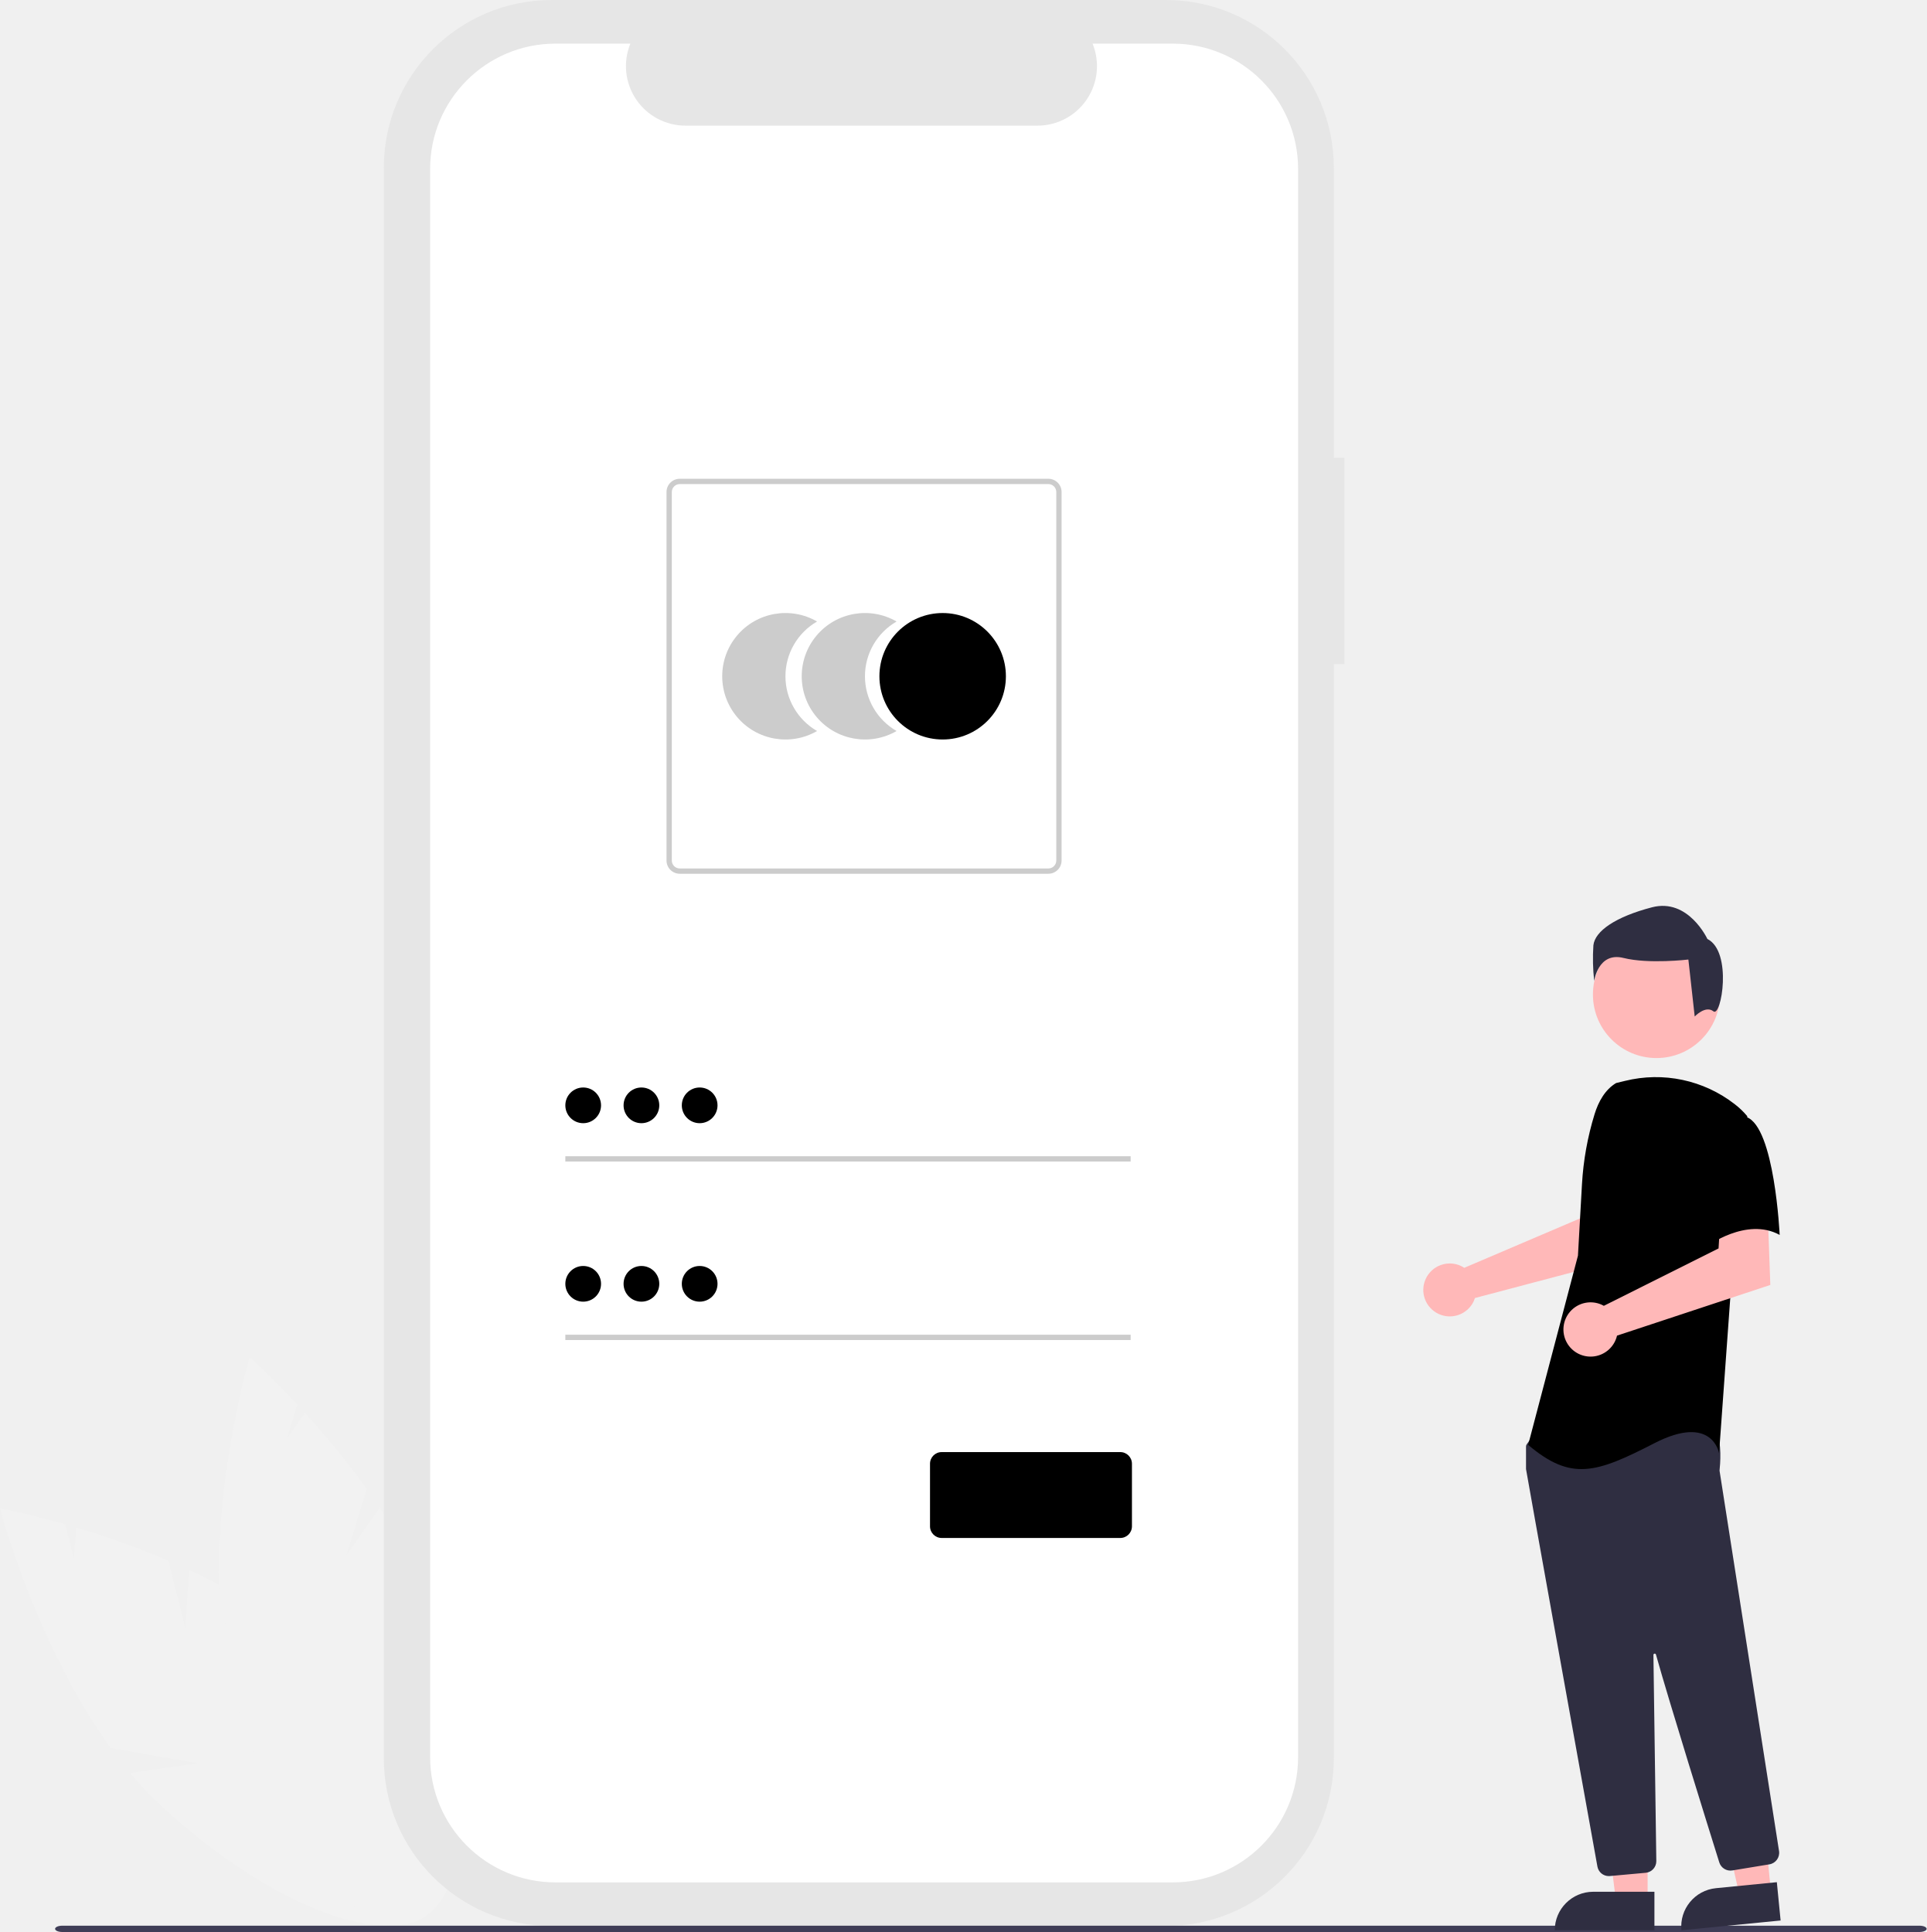
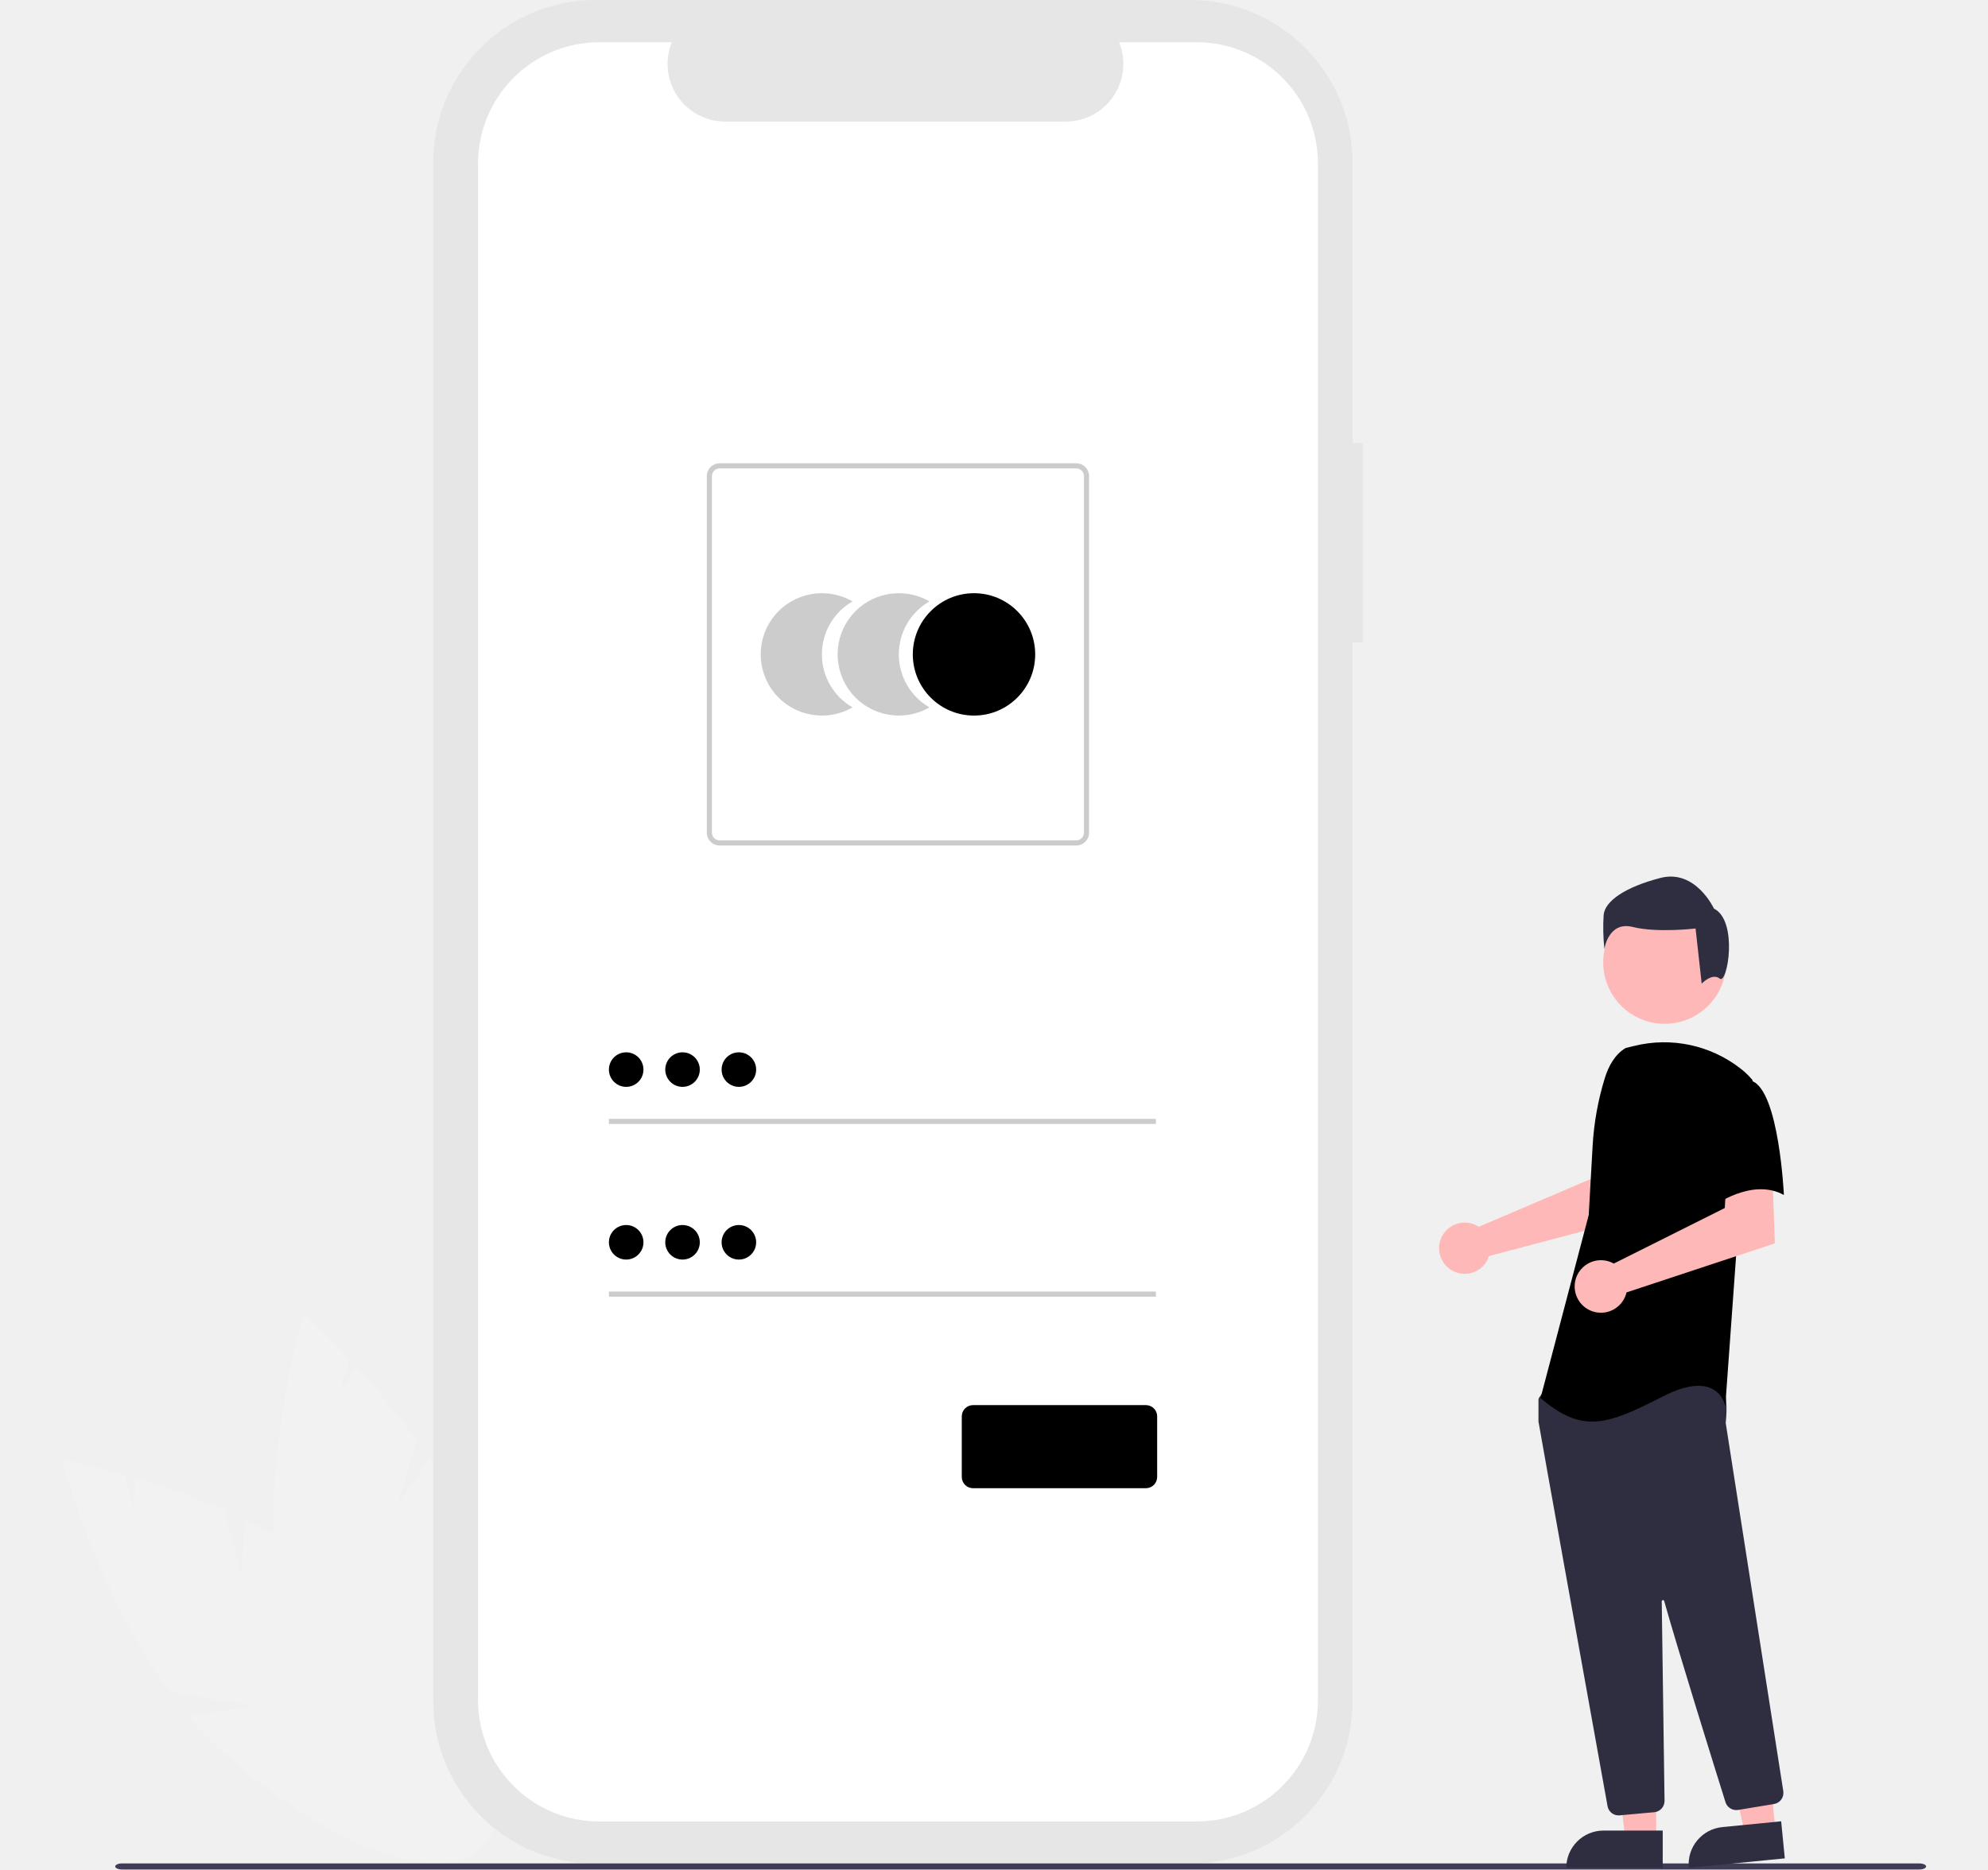
- <svg xmlns="http://www.w3.org/2000/svg" data-name="Layer 1" width="744.848" height="747.077" viewBox="0 0 744.848 747.077">
+ <svg xmlns="http://www.w3.org/2000/svg" data-name="Layer 1" width="631.483" height="593.941" viewBox="0 0 744.848 747.077">
  <path id="fa3b9e12-7275-481e-bee9-64fd9595a50d-635" data-name="Path 1" d="M299.205,705.809l-6.56-25.872a335.967,335.967,0,0,0-35.643-12.788l-.828,12.024-3.358-13.247c-15.021-4.294-25.24-6.183-25.24-6.183s13.8,52.489,42.754,92.617l33.734,5.926-26.207,3.779a135.926,135.926,0,0,0,11.719,12.422c42.115,39.092,89.024,57.028,104.773,40.06s-5.625-62.412-47.74-101.5c-13.056-12.119-29.457-21.844-45.875-29.5Z" transform="translate(-227.576 -76.46149)" fill="#f2f2f2" />
  <path id="bde08021-c30f-4979-a9d8-cb90b72b5ca2-636" data-name="Path 2" d="M361.591,677.706l7.758-25.538a335.94,335.94,0,0,0-23.9-29.371l-6.924,9.865,3.972-13.076c-10.641-11.436-18.412-18.335-18.412-18.335s-15.315,52.067-11.275,101.384l25.815,22.51-24.392-10.312a135.919,135.919,0,0,0,3.614,16.694c15.846,55.234,46.731,94.835,68.983,88.451s27.446-56.335,11.6-111.569c-4.912-17.123-13.926-33.926-24.023-48.965Z" transform="translate(-227.576 -76.46149)" fill="#f2f2f2" />
  <path id="b3ac2088-de9b-4f7f-bc99-0ed9705c1a9d-637" data-name="Path 22" d="M747.327,253.445h-4.092v-112.1a64.883,64.883,0,0,0-64.883-64.883H440.845a64.883,64.883,0,0,0-64.883,64.883v615a64.883,64.883,0,0,0,64.883,64.883H678.352a64.883,64.883,0,0,0,64.882-64.883v-423.105h4.092Z" transform="translate(-227.576 -76.46149)" fill="#e6e6e6" />
  <path id="b2715b96-3117-487c-acc0-20904544b5b7-638" data-name="Path 23" d="M680.97,93.335h-31a23.02,23.02,0,0,1-21.316,31.714H492.589a23.02,23.02,0,0,1-21.314-31.714H442.319a48.454,48.454,0,0,0-48.454,48.454v614.107a48.454,48.454,0,0,0,48.454,48.454H680.97a48.454,48.454,0,0,0,48.454-48.454h0V141.788a48.454,48.454,0,0,0-48.454-48.453Z" transform="translate(-227.576 -76.46149)" fill="#fff" />
  <path id="b06d66ec-6c84-45dd-8c27-1263a6253192-639" data-name="Path 6" d="M531.234,337.965a24.437,24.437,0,0,1,12.23-21.174,24.45,24.45,0,1,0,0,42.345A24.434,24.434,0,0,1,531.234,337.965Z" transform="translate(-227.576 -76.46149)" fill="#ccc" />
  <path id="e73810fe-4cf4-40cc-8c7c-ca544ce30bd4-640" data-name="Path 7" d="M561.971,337.965a24.436,24.436,0,0,1,12.23-21.174,24.45,24.45,0,1,0,0,42.345A24.434,24.434,0,0,1,561.971,337.965Z" transform="translate(-227.576 -76.46149)" fill="#ccc" />
  <circle id="a4813fcf-056e-4514-bb8b-e6506f49341f" data-name="Ellipse 1" cx="364.434" cy="261.502" r="24.45" fill="#000000" />
  <path id="bbe451c3-febc-41ba-8083-4c8307a2e73e-641" data-name="Path 8" d="M632.872,414.33h-142.5a5.123,5.123,0,0,1-5.117-5.117v-142.5a5.123,5.123,0,0,1,5.117-5.117h142.5a5.123,5.123,0,0,1,5.117,5.117v142.5A5.123,5.123,0,0,1,632.872,414.33Zm-142.5-150.686a3.073,3.073,0,0,0-3.07,3.07v142.5a3.073,3.073,0,0,0,3.07,3.07h142.5a3.073,3.073,0,0,0,3.07-3.07v-142.5a3.073,3.073,0,0,0-3.07-3.07Z" transform="translate(-227.576 -76.46149)" fill="#ccc" />
  <rect id="bb28937d-932f-4fdf-befe-f406e51091fe" data-name="Rectangle 1" x="218.562" y="447.102" width="218.552" height="2.047" fill="#ccc" />
  <circle id="fcef55fc-4968-45b2-93bb-1a1080c85fc7" data-name="Ellipse 2" cx="225.464" cy="427.42" r="6.902" fill="#000000" />
  <rect id="ff33d889-4c74-4b91-85ef-b4882cc8fe76" data-name="Rectangle 2" x="218.562" y="516.118" width="218.552" height="2.047" fill="#ccc" />
  <circle id="e8fa0310-b872-4adf-aedd-0c6eda09f3b8" data-name="Ellipse 3" cx="225.464" cy="496.437" r="6.902" fill="#000000" />
  <path d="M660.69,671.172H591.622a4.505,4.505,0,0,1-4.5-4.5v-24.208a4.505,4.505,0,0,1,4.5-4.5h69.068a4.505,4.505,0,0,1,4.5,4.5v24.208A4.505,4.505,0,0,1,660.69,671.172Z" transform="translate(-227.576 -76.46149)" fill="#000000" />
  <circle id="e12ee00d-aa4a-4413-a013-11d20b7f97f7" data-name="Ellipse 7" cx="247.978" cy="427.42" r="6.902" fill="#000000" />
  <circle id="f58f497e-6949-45c8-be5f-eee2aa0f6586" data-name="Ellipse 8" cx="270.492" cy="427.42" r="6.902" fill="#000000" />
  <circle id="b4d4939a-c6e6-4f4d-ba6c-e8b05485017d" data-name="Ellipse 9" cx="247.978" cy="496.437" r="6.902" fill="#000000" />
  <circle id="aff120b1-519b-4e96-ac87-836aa55663de" data-name="Ellipse 10" cx="270.492" cy="496.437" r="6.902" fill="#000000" />
  <path id="f1094013-1297-477a-ac57-08eac07c4bd5-642" data-name="Path 88" d="M969.642,823.539H251.656c-1.537,0-2.782-.546-2.782-1.218s1.245-1.219,2.782-1.219H969.642c1.536,0,2.782.546,2.782,1.219S971.178,823.539,969.642,823.539Z" transform="translate(-227.576 -76.46149)" fill="#3f3d56" />
  <path d="M792.253,565.923a10.094,10.094,0,0,1,1.411.787l44.852-19.143,1.601-11.815,17.922-.11-1.059,27.098-59.2,15.656a10.608,10.608,0,0,1-.447,1.208,10.235,10.235,0,1,1-5.079-13.682Z" transform="translate(-227.576 -76.46149)" fill="#ffb8b8" />
  <polygon points="636.98 735.021 624.72 735.021 618.888 687.733 636.982 687.734 636.98 735.021" fill="#ffb8b8" />
  <path d="M615.963,731.518h23.644a0,0,0,0,1,0,0v14.887a0,0,0,0,1,0,0H601.076a0,0,0,0,1,0,0v0A14.887,14.887,0,0,1,615.963,731.518Z" fill="#2f2e41" />
  <polygon points="684.66 731.557 672.459 732.759 662.018 686.271 680.025 684.497 684.66 731.557" fill="#ffb8b8" />
  <path d="M891.686,806.128h23.644a0,0,0,0,1,0,0v14.887a0,0,0,0,1,0,0H876.799a0,0,0,0,1,0,0v0A14.887,14.887,0,0,1,891.686,806.128Z" transform="translate(-303.0087 15.2906) rotate(-5.62529)" fill="#2f2e41" />
  <circle cx="640.393" cy="384.574" r="24.561" fill="#ffb8b8" />
  <path d="M849.556,801.919a4.471,4.471,0,0,1-4.415-3.697c-6.346-35.226-27.088-150.405-27.584-153.596a1.427,1.427,0,0,1-.016-.222v-8.588a1.489,1.489,0,0,1,.279-.872l2.74-3.838a1.478,1.478,0,0,1,1.144-.625c15.622-.732,66.784-2.879,69.256.209h0c2.482,3.104,1.605,12.507,1.404,14.36l.01.193,22.985,146.995a4.512,4.512,0,0,1-3.715,5.135l-14.356,2.365a4.521,4.521,0,0,1-5.025-3.093c-4.44-14.188-19.329-61.918-24.489-80.387a.499.499,0,0,0-.98.139c.258,17.605.881,62.523,1.096,78.037l.023,1.671a4.518,4.518,0,0,1-4.093,4.536l-13.844,1.258C849.836,801.914,849.695,801.919,849.556,801.919Z" transform="translate(-227.576 -76.46149)" fill="#2f2e41" />
  <path id="ae7af94f-88d7-4204-9f07-e3651de85c05-643" data-name="Path 99" d="M852.381,495.254c-4.286,2.548-6.851,7.23-8.323,11.995a113.681,113.681,0,0,0-4.884,27.159l-1.556,27.6-19.255,73.17c16.689,14.121,26.315,10.912,48.78-.639s25.032,3.851,25.032,3.851l4.492-62.258,6.418-68.032a30.164,30.164,0,0,0-4.861-4.674,49.658,49.658,0,0,0-42.442-8.995Z" transform="translate(-227.576 -76.46149)" fill="#000000" />
  <path d="M846.127,580.7a10.526,10.526,0,0,1,1.501.704l44.348-22.197.736-12.026,18.294-1.261.98,27.413L852.72,592.932a10.496,10.496,0,1,1-6.593-12.232Z" transform="translate(-227.576 -76.46149)" fill="#ffb8b8" />
  <path id="a6768b0e-63d0-4b31-8462-9b2e0b00f0fd-644" data-name="Path 101" d="M902.766,508.412c10.912,3.851,12.834,45.574,12.834,45.574-12.837-7.06-28.241,4.493-28.241,4.493s-3.209-10.912-7.06-25.032a24.53,24.53,0,0,1,5.134-23.106S891.854,504.558,902.766,508.412Z" transform="translate(-227.576 -76.46149)" fill="#000000" />
  <path id="bfd7963f-0cf8-4885-9d3a-2c00bccda2e3-645" data-name="Path 102" d="M889.991,467.531c-3.06-2.448-7.235,2.002-7.235,2.002l-2.448-22.033s-15.301,1.833-25.093-.612-11.323,8.875-11.323,8.875a78.58,78.58,0,0,1-.306-13.771c.612-5.508,8.568-11.017,22.645-14.689S887.652,439.543,887.652,439.543C897.445,444.439,893.051,469.979,889.991,467.531Z" transform="translate(-227.576 -76.46149)" fill="#2f2e41" />
</svg>
